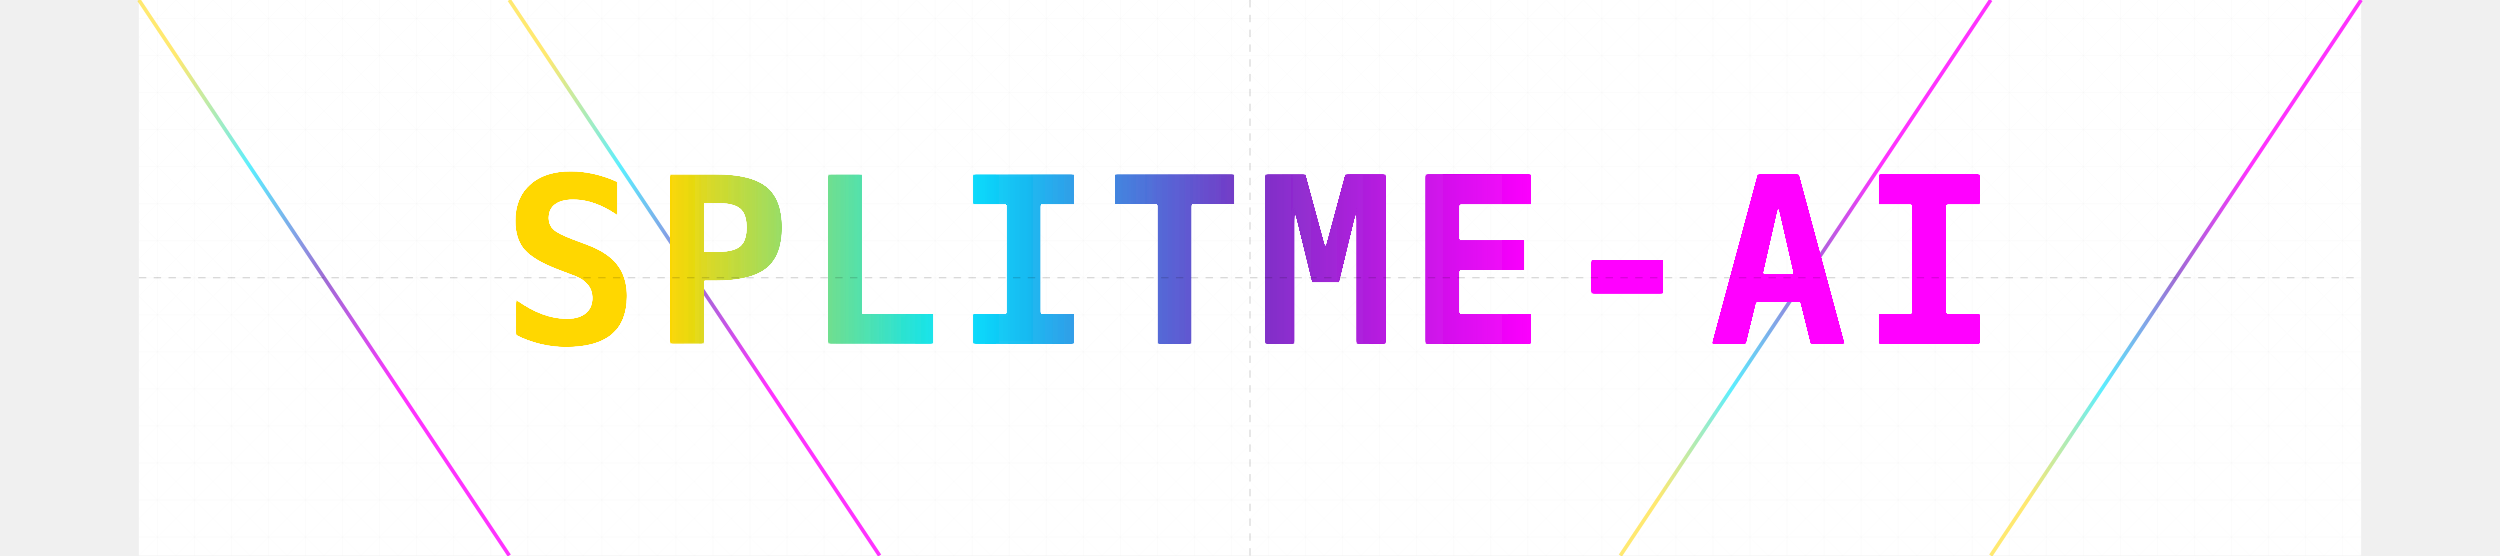
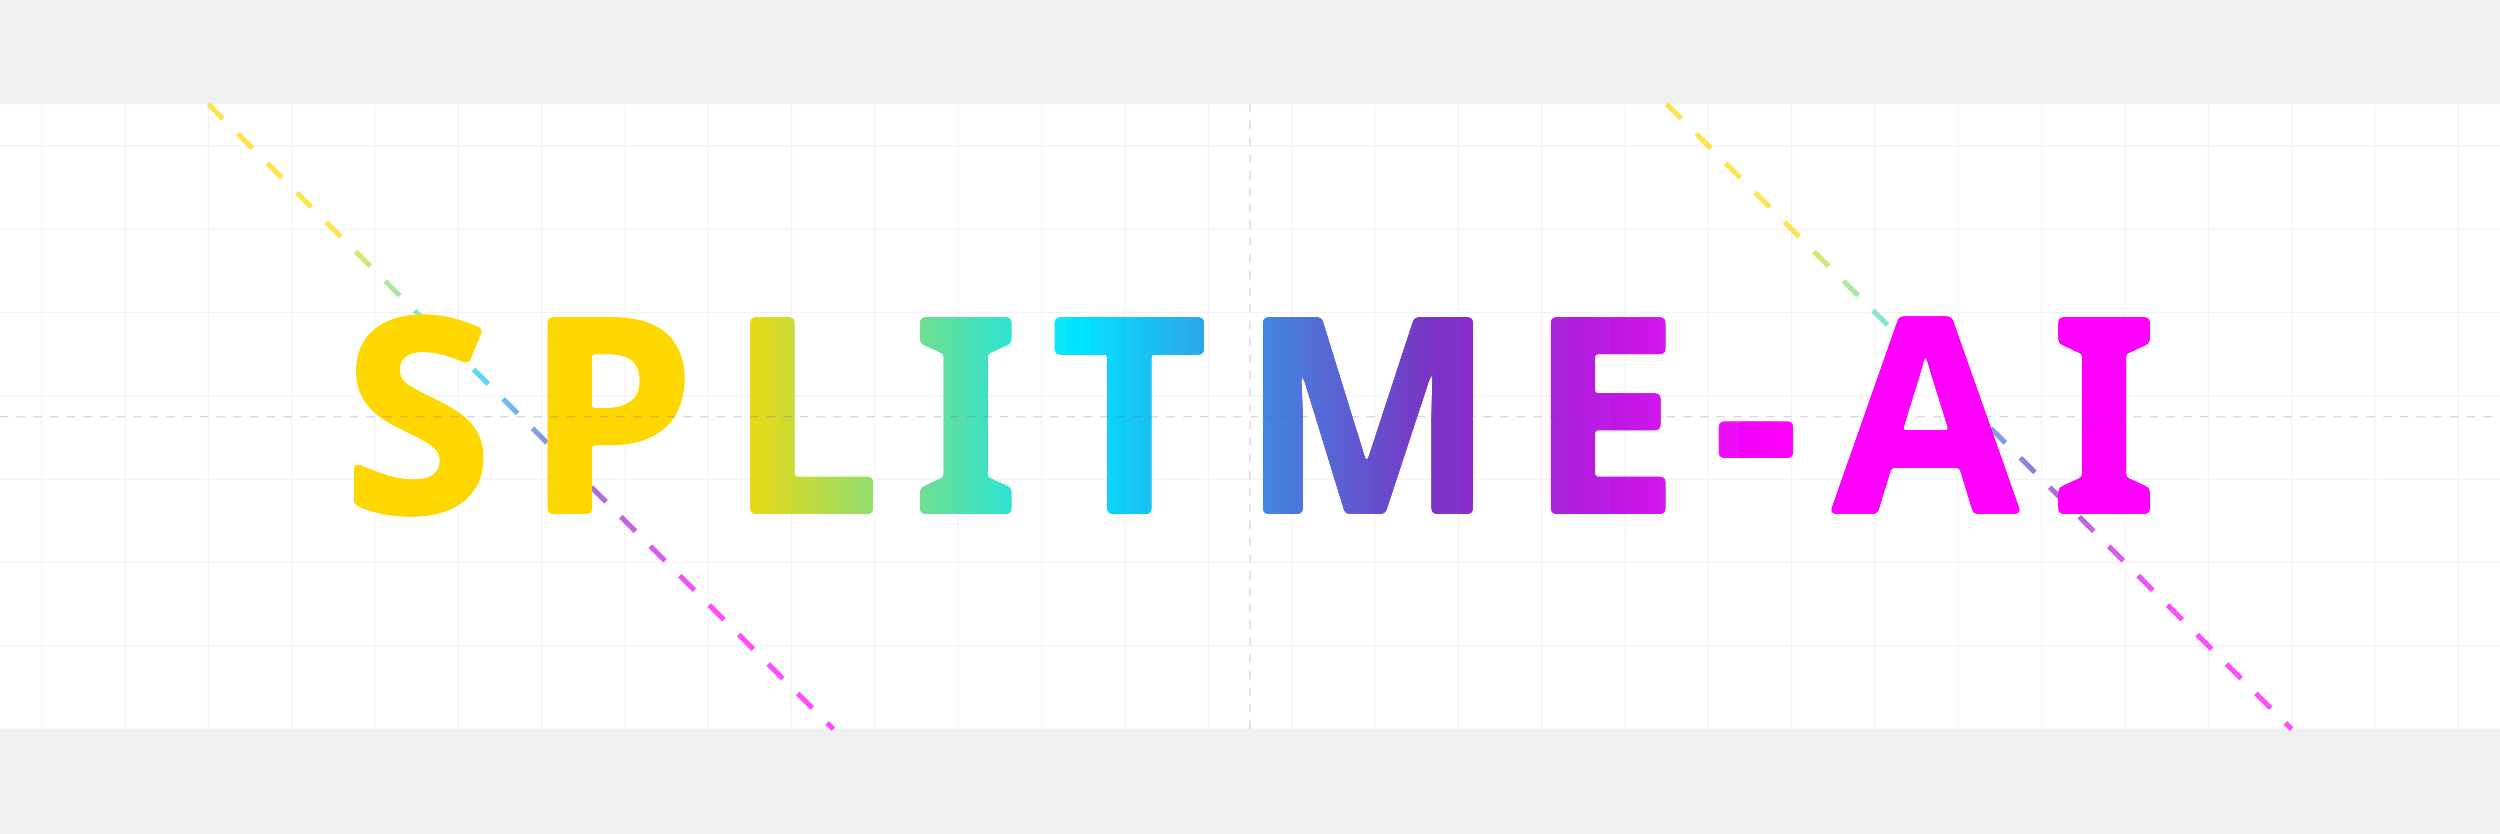
- <svg xmlns="http://www.w3.org/2000/svg" viewBox="0 0 2400 600" width="900" height="200">
+ <svg xmlns="http://www.w3.org/2000/svg" viewBox="0 0 1200 300" width="900" height="300">
  <defs>
-     <linearGradient id="enhancedSplitGradientLight" x1="0%" y1="0%" x2="100%" y2="0%">
-       <stop offset="10%" style="stop-color:#FFD700;stop-opacity:0.7" />
-       <stop offset="30%" style="stop-color:#00E5FF;stop-opacity:0.8" />
-       <stop offset="50%" style="stop-color:#7934C5;stop-opacity:0.9" />
-       <stop offset="70%" style="stop-color:#FF00FF;stop-opacity:1" />
+     <linearGradient id="sliceGradientLight" x1="0%" y1="0%" x2="100%" y2="0%">
+       <stop offset="20%" style="stop-color:#FFD700" />
+       <stop offset="40%" style="stop-color:#00E5FF" />
+       <stop offset="60%" style="stop-color:#7934C5" />
+       <stop offset="80%" style="stop-color:#FF00FF" />
    </linearGradient>
-     <pattern id="splitGridPatternLight" x="0" y="0" width="40" height="40" patternUnits="userSpaceOnUse">
-       <path d="M0,20 L40,20 M20,0 L20,40" stroke="#000000" stroke-width="0.3" opacity="0.05" />
-       <path d="M0,0 L40,40 M40,0 L0,40" stroke="#000000" stroke-width="0.2" opacity="0.03" />
+     <linearGradient id="accentGradientLight" x1="0%" y1="0%" x2="100%" y2="0%">
+       <stop offset="0%" style="stop-color:#7934C5;stop-opacity:0.3" />
+       <stop offset="100%" style="stop-color:#00E5FF;stop-opacity:0.3" />
+     </linearGradient>
+     <pattern id="slicePatternLight" x="0" y="0" width="40" height="40" patternUnits="userSpaceOnUse">
+       <path d="M0,20 L40,20 M20,0 L20,40" stroke="#7934C5" stroke-width="0.5" opacity="0.08" />
    </pattern>
-     <filter id="splitGlowEffectLight" x="-20%" y="-20%" width="140%" height="140%">
-       <feGaussianBlur in="SourceGraphic" stdDeviation="1.5" result="blur" />
-       <feColorMatrix in="blur" type="matrix" values="1 0 0 0 0  0 1 0 0 0  0 0 1 0 0  0 0 0 10 -3" result="glow" />
+     <filter id="precisionGlowLight" x="-20%" y="-20%" width="140%" height="140%">
+       <feGaussianBlur in="SourceGraphic" stdDeviation="1" result="blur" />
+       <feColorMatrix in="blur" mode="matrix" values="1 0 0 0 0  0 1 0 0 0  0 0 1 0 0  0 0 0 12 -2" result="glow" />
      <feMerge>
        <feMergeNode in="glow" />
        <feMergeNode in="SourceGraphic" />
      </feMerge>
    </filter>
  </defs>
-   <rect width="2400" height="600" fill="#FFFFFF" />
-   <rect width="2400" height="600" fill="url(#splitGridPatternLight)" />
-   <g opacity="0.8">
-     <path d="M0,0 L400,600" stroke="url(#enhancedSplitGradientLight)" stroke-width="4" fill="none" />
-     <path d="M400,0 L800,600" stroke="url(#enhancedSplitGradientLight)" stroke-width="4" fill="none" />
-     <path d="M2400,0 L2000,600" stroke="url(#enhancedSplitGradientLight)" stroke-width="4" fill="none" />
-     <path d="M2000,0 L1600,600" stroke="url(#enhancedSplitGradientLight)" stroke-width="4" fill="none" />
+   <rect width="1200" height="300" fill="#ffffff" />
+   <rect width="1200" height="300" fill="url(#slicePatternLight)" />
+   <g opacity="0.7">
+     <path d="M100,0 L400,300" stroke="url(#sliceGradientLight)" stroke-width="2.5" stroke-dasharray="10 10" fill="none" />
+     <path d="M800,0 L1100,300" stroke="url(#sliceGradientLight)" stroke-width="2.5" stroke-dasharray="10 10" fill="none" />
  </g>
-   <g transform="translate(1200, 300)" filter="url(#splitGlowEffectLight)">
-     <text font-family="'JetBrains Mono', monospace" font-size="250" font-weight="800" fill="url(#enhancedSplitGradientLight)" text-anchor="middle" dominant-baseline="middle" letter-spacing="0.05em" style="paint-order: stroke fill;">
+   <g transform="translate(600, 150)" filter="url(#precisionGlowLight)">
+     <text font-family="'JetBrains Mono', sans-serif" font-size="130" font-weight="650" fill="url(#sliceGradientLight)" text-anchor="middle" dominant-baseline="middle" letter-spacing="0.12em">
            SPLITME-AI
        </text>
-     <g>
-       <line x1="-600" y1="-100" x2="600" y2="-100" stroke="url(#enhancedSplitGradientLight)" stroke-width="3" opacity="0.6" />
-       <line x1="-600" y1="100" x2="600" y2="100" stroke="url(#enhancedSplitGradientLight)" stroke-width="3" opacity="0.6" />
-       <line x1="-400" y1="-150" x2="-400" y2="150" stroke="url(#enhancedSplitGradientLight)" stroke-width="2" opacity="0.5" />
-       <line x1="400" y1="-150" x2="400" y2="150" stroke="url(#enhancedSplitGradientLight)" stroke-width="2" opacity="0.5" />
+     <g opacity="0.6">
+       <line x1="-300" y1="40" x2="300" y2="40" stroke="url(#sliceGradientLight)" stroke-width="1.2" stroke-dasharray="6 6" />
+       <line x1="-300" y1="-40" x2="300" y2="-40" stroke="url(#sliceGradientLight)" stroke-width="1.2" stroke-dasharray="6 6" />
    </g>
  </g>
  <g>
-     <path d="M0,300 L2400,300" stroke="#000000" stroke-width="1" stroke-dasharray="8 8" opacity="0.2" />
-     <path d="M1200,0 L1200,600" stroke="#000000" stroke-width="1" stroke-dasharray="8 8" opacity="0.2" />
+     <path d="M0,150 L1200,150" stroke="#7934C5" stroke-width="0.6" stroke-dasharray="4 4" opacity="0.25" />
+     <path d="M600,0 L600,300" stroke="#7934C5" stroke-width="0.6" stroke-dasharray="4 4" opacity="0.25" />
  </g>
</svg>
